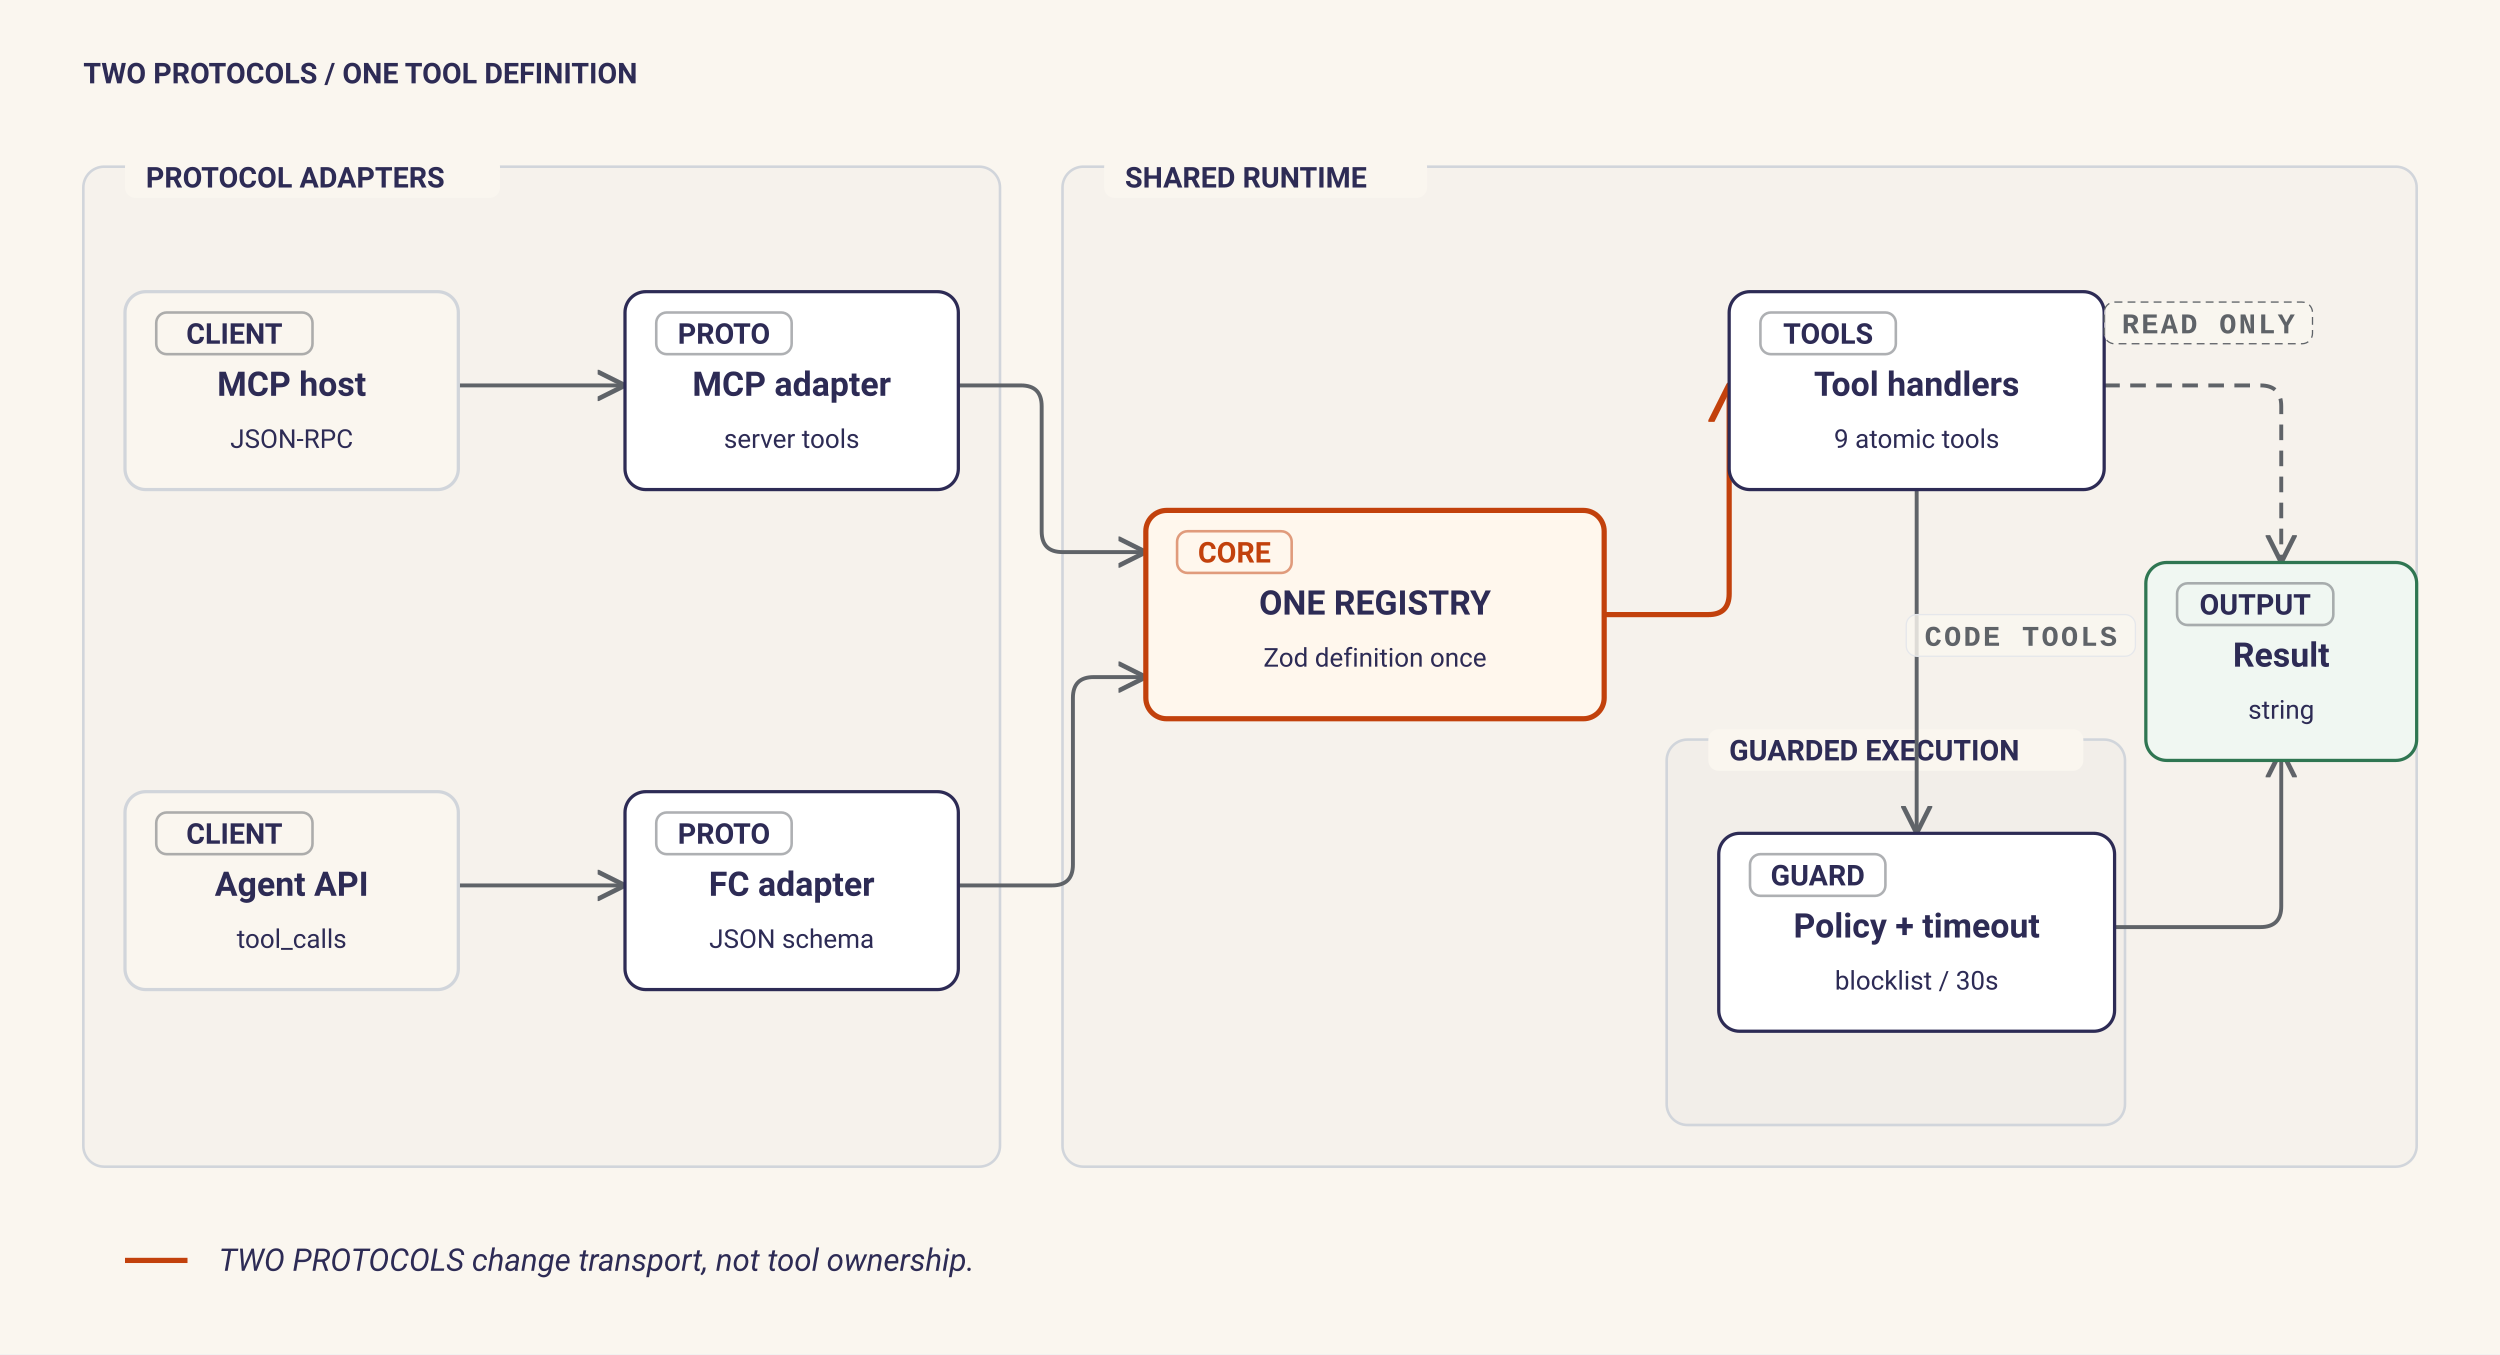
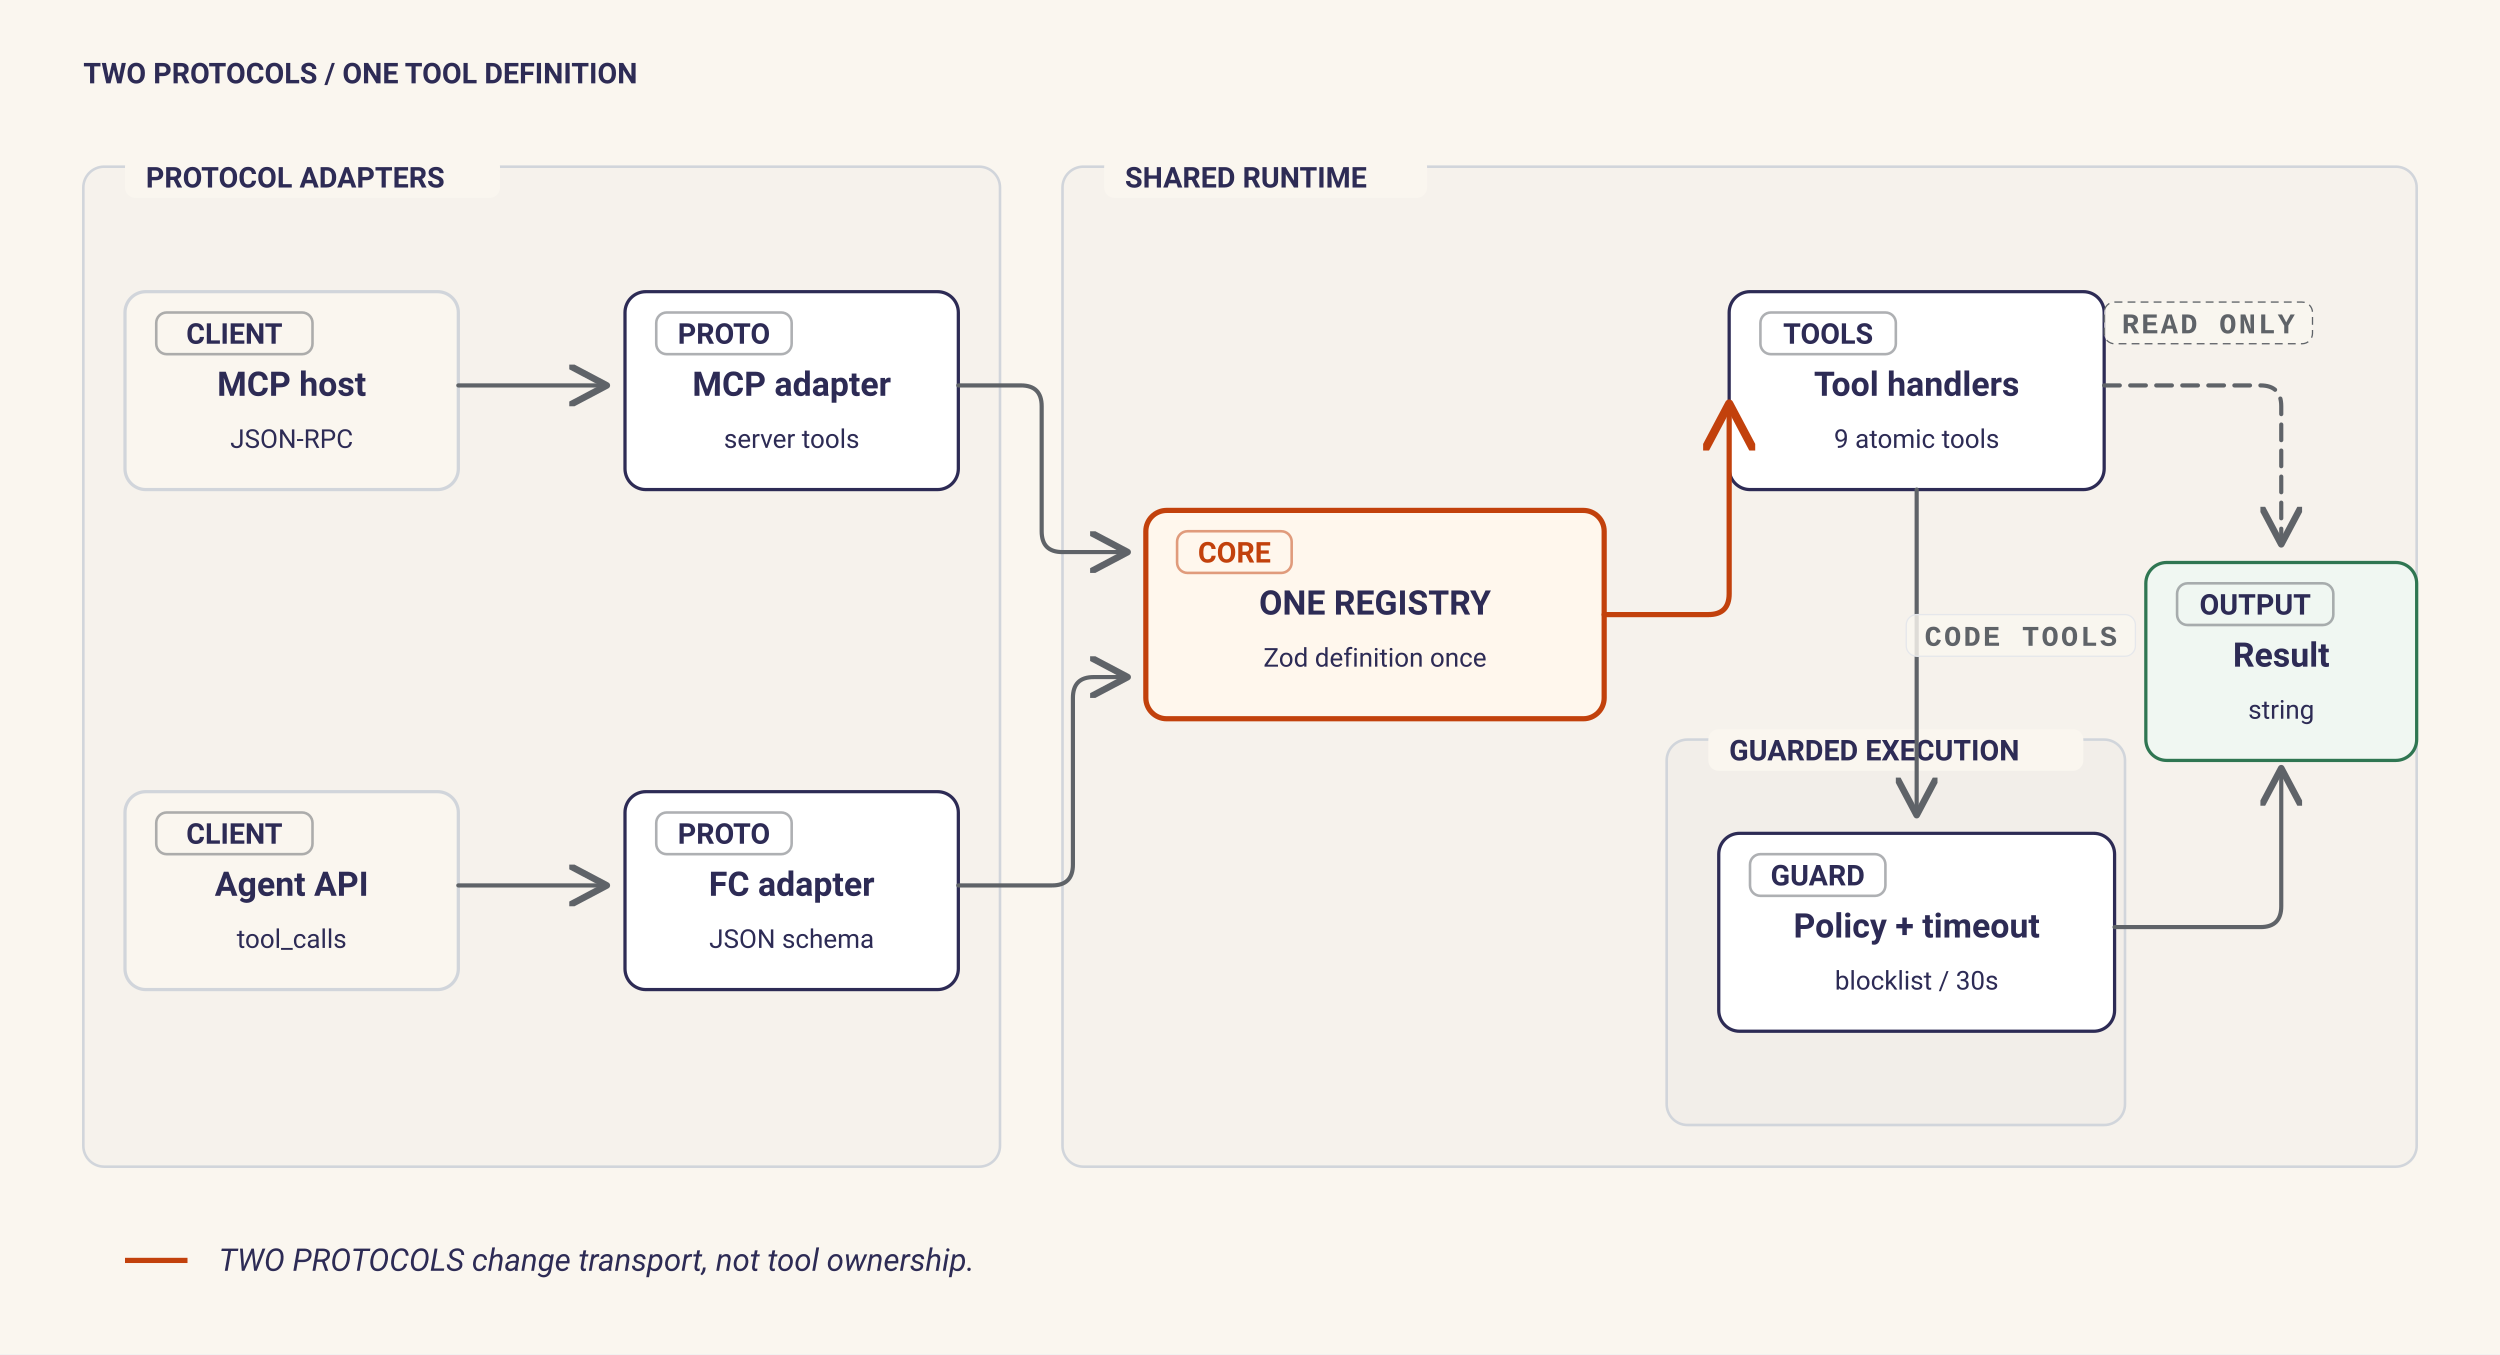
<svg xmlns="http://www.w3.org/2000/svg" class="editorial-diagram editorial-diagram-tool-calling diagram-typography-standard" viewBox="0 0 960 520" width="100%" role="img" aria-labelledby="tool-calling-title tool-calling-desc" preserveAspectRatio="xMidYMid meet">
  <defs>
-     <marker id="tool-calling-arrow-default" markerWidth="8" markerHeight="8" refX="7" refY="4" orient="auto">
-       <path d="M0,0.5 L7,4 L0,7.5" fill="none" stroke="#5f6368" stroke-width="1.2" stroke-linecap="round" stroke-linejoin="round" />
+     <marker id="tool-calling-arrow-default" markerWidth="10" markerHeight="10" refX="9" refY="5" orient="auto-start-reverse">
+       <path d="M0.5,0.5 L9,5 L0.5,9.5" fill="none" stroke="#5f6368" stroke-width="1.6" stroke-linecap="round" stroke-linejoin="round" />
    </marker>
-     <marker id="tool-calling-arrow-accent" markerWidth="8" markerHeight="8" refX="7" refY="4" orient="auto">
-       <path d="M0,0.5 L7,4 L0,7.5" fill="none" stroke="#c2410c" stroke-width="1.2" stroke-linecap="round" stroke-linejoin="round" />
+     <marker id="tool-calling-arrow-accent" markerWidth="10" markerHeight="10" refX="9" refY="5" orient="auto-start-reverse">
+       <path d="M0.5,0.5 L9,5 L0.5,9.5" fill="none" stroke="#c2410c" stroke-width="1.6" stroke-linecap="round" stroke-linejoin="round" />
    </marker>
-     <marker id="tool-calling-arrow-success" markerWidth="8" markerHeight="8" refX="7" refY="4" orient="auto">
-       <path d="M0,0.5 L7,4 L0,7.5" fill="none" stroke="#2f7652" stroke-width="1.2" stroke-linecap="round" stroke-linejoin="round" />
+     <marker id="tool-calling-arrow-success" markerWidth="10" markerHeight="10" refX="9" refY="5" orient="auto-start-reverse">
+       <path d="M0.5,0.5 L9,5 L0.5,9.5" fill="none" stroke="#2f7652" stroke-width="1.6" stroke-linecap="round" stroke-linejoin="round" />
    </marker>
-     <marker id="tool-calling-arrow-danger" markerWidth="8" markerHeight="8" refX="7" refY="4" orient="auto">
-       <path d="M0,0.5 L7,4 L0,7.5" fill="none" stroke="#a34444" stroke-width="1.2" stroke-linecap="round" stroke-linejoin="round" />
+     <marker id="tool-calling-arrow-danger" markerWidth="10" markerHeight="10" refX="9" refY="5" orient="auto-start-reverse">
+       <path d="M0.5,0.5 L9,5 L0.5,9.5" fill="none" stroke="#a34444" stroke-width="1.6" stroke-linecap="round" stroke-linejoin="round" />
    </marker>
  </defs>
  <style>
.editorial-diagram text{font-family:-apple-system,BlinkMacSystemFont,'Segoe UI',Roboto,'Noto Sans SC',sans-serif;fill:#2d2b55;letter-spacing:0}
.zone&gt;rect:first-child{fill:#2d2b55;fill-opacity:.018;stroke:#d1d5db;stroke-width:1}
.zone-label-mask{fill:#faf6ef}
.connector-label rect{fill:#faf6ef;fill-opacity:.82}
.zone-label,.node-tag,.connector-label text,.label-eyebrow{font-family:'SFMono-Regular',Consolas,'Liberation Mono','Noto Sans Mono CJK SC',monospace;font-size:11px;font-weight:600;letter-spacing:.08em;fill:#5f6368}
.lane rect{fill:#faf6ef;stroke:#e5e7eb;stroke-width:1}.lane-tinted rect{fill:#2d2b55;fill-opacity:.018}
.lane line{stroke:#d1d5db;stroke-width:1}.lane-label{font-family:'SFMono-Regular',Consolas,'Liberation Mono','Noto Sans Mono CJK SC',monospace;font-size:11px;font-weight:600;fill:#5f6368;letter-spacing:.06em}
- .connector{fill:none;stroke:#5f6368;stroke-width:1.5}
+ .connector{fill:none;stroke:#5f6368;stroke-width:1.6;stroke-linejoin:round;stroke-linecap:round}
.connector-accent{stroke:#c2410c;stroke-width:2}
.connector-success{stroke:#2f7652}.connector-danger{stroke:#a34444}
.connector-dashed{stroke-dasharray:6 4}
.node-mask,.decision-mask{fill:#faf6ef;stroke:none}
.node-box{fill:#ffffff;stroke:#2d2b55;stroke-width:1.25}
.node-muted .node-box{fill:#faf6ef;stroke:#d1d5db}
.node-store .node-box{fill:#2d2b55;fill-opacity:.045;stroke:#5f6368}
.node-optional .node-box{fill:#faf6ef;stroke:#d1d5db;stroke-dasharray:6 4}
.node-focal .node-box{fill:#fff7ed;stroke:#c2410c;stroke-width:2}
.node-success .node-box{fill:#f0f7f2;stroke:#2f7652}
.node-danger .node-box{fill:#fdf2f2;stroke:#a34444}
.node-tag-box{fill:none;stroke:#5f6368;stroke-opacity:.5}
.node-focal .node-tag-box{stroke:#c2410c}.node-focal .node-tag{fill:#c2410c}
.node-title,.decision-title{font-size:13px;font-weight:650}
.node-subtitle,.decision-subtitle{font-family:'SFMono-Regular',Consolas,'Liberation Mono','Noto Sans Mono CJK SC',monospace;font-size:10px;fill:#5f6368}
.decision-box{fill:#ffffff;stroke:#2d2b55;stroke-width:1.25}
.decision-focal .decision-box{fill:#fff7ed;stroke:#c2410c;stroke-width:2}
.connector-label rect{stroke:#e5e7eb;stroke-width:.5}
.connector-label-accent rect{stroke:#c2410c;stroke-opacity:.45}.connector-label-accent text{fill:#c2410c}
.connector-label-success rect{stroke:#2f7652;stroke-opacity:.45}.connector-label-success text{fill:#2f7652}
.connector-label-danger rect{stroke:#a34444;stroke-opacity:.45}.connector-label-danger text{fill:#a34444}
.connector-label-dashed rect{stroke:#5f6368;stroke-dasharray:3 2}.connector-label-dashed text{fill:#5f6368}
.annotation line{stroke:#c2410c;stroke-width:2}.annotation text{font-size:12px;font-style:italic}
.label-metric{font-family:'SFMono-Regular',Consolas,'Liberation Mono','Noto Sans Mono CJK SC',monospace;font-size:12px;font-weight:600;fill:#c2410c}
.step-header rect{fill:#2d2b55;fill-opacity:.1}.step-header text{font-family:'SFMono-Regular',Consolas,'Liberation Mono','Noto Sans Mono CJK SC',monospace;font-size:11px;font-weight:600;fill:#5f6368}
.step-header .step-label{letter-spacing:.06em}.step-focal rect{fill:#f97316;fill-opacity:.16}.step-focal text{fill:#c2410c}
.diagram-typography-expanded .zone-label,.diagram-typography-expanded .node-tag,.diagram-typography-expanded .connector-label text,.diagram-typography-expanded .label-eyebrow{font-size:12px}
.diagram-typography-expanded .node-title,.diagram-typography-expanded .decision-title{font-size:14px}
.diagram-typography-expanded .node-subtitle,.diagram-typography-expanded .decision-subtitle{font-size:10px}
.diagram-typography-expanded .annotation text{font-size:13px}
</style>
  <rect width="960" height="520" fill="#faf6ef" />
  <g class="zone">
    <rect x="32" y="64" width="352" height="384" rx="8" />
    <rect class="zone-label-mask" x="48" y="60" width="144" height="16" rx="4" />
    <text class="zone-label" x="56" y="72">PROTOCOL ADAPTERS</text>
  </g>
  <g class="zone">
    <rect x="408" y="64" width="520" height="384" rx="8" />
    <rect class="zone-label-mask" x="424" y="60" width="124" height="16" rx="4" />
    <text class="zone-label" x="432" y="72">SHARED RUNTIME</text>
  </g>
  <g class="zone">
    <rect x="640" y="284" width="176" height="148" rx="8" />
    <rect class="zone-label-mask" x="656" y="280" width="144" height="16" rx="4" />
    <text class="zone-label" x="664" y="292">GUARDED EXECUTION</text>
  </g>
-   <path class="connector connector-default" d="M 176 148 L 240 148" marker-end="url(#tool-calling-arrow-default)" />
-   <path class="connector connector-default" d="M 176 340 L 240 340" marker-end="url(#tool-calling-arrow-default)" />
-   <path class="connector connector-default" d="M 368 148 L 392 148 Q 400 148 400 156 L 400 204 Q 400 212 408 212 L 440 212" marker-end="url(#tool-calling-arrow-default)" />
-   <path class="connector connector-default" d="M 368 340 L 404 340 Q 412 340 412 332 L 412 268 Q 412 260 420 260 L 440 260" marker-end="url(#tool-calling-arrow-default)" />
-   <path class="connector connector-accent" d="M 616 236 L 656 236 Q 664 236 664 228 L 664 148" marker-end="url(#tool-calling-arrow-accent)" />
-   <path class="connector connector-default" d="M 736 188 L 736 320" marker-end="url(#tool-calling-arrow-default)" />
-   <path class="connector connector-default" d="M 812 356 L 868 356 Q 876 356 876 348 L 876 288" marker-end="url(#tool-calling-arrow-default)" />
-   <path class="connector connector-dashed" d="M 808 148 L 868 148 Q 876 148 876 156 L 876 216" marker-end="url(#tool-calling-arrow-default)" />
  <g class="node node-muted">
    <rect class="node-mask" x="48" y="112" width="128" height="76" rx="8" />
    <rect class="node-box" x="48" y="112" width="128" height="76" rx="8" />
    <rect class="node-tag-box" x="60" y="120" width="60" height="16" rx="4" />
    <text class="node-tag" x="90" y="132" text-anchor="middle">CLIENT</text>
    <text class="node-title" text-anchor="middle">
      <tspan x="112" y="152">MCP host</tspan>
    </text>
    <text class="node-subtitle" text-anchor="middle">
      <tspan x="112" y="172">JSON-RPC</tspan>
    </text>
  </g>
  <g class="node node-default">
    <rect class="node-mask" x="240" y="112" width="128" height="76" rx="8" />
    <rect class="node-box" x="240" y="112" width="128" height="76" rx="8" />
    <rect class="node-tag-box" x="252" y="120" width="52" height="16" rx="4" />
    <text class="node-tag" x="278" y="132" text-anchor="middle">PROTO</text>
    <text class="node-title" text-anchor="middle">
      <tspan x="304" y="152">MCP adapter</tspan>
    </text>
    <text class="node-subtitle" text-anchor="middle">
      <tspan x="304" y="172">server tools</tspan>
    </text>
  </g>
  <g class="node node-muted">
    <rect class="node-mask" x="48" y="304" width="128" height="76" rx="8" />
    <rect class="node-box" x="48" y="304" width="128" height="76" rx="8" />
    <rect class="node-tag-box" x="60" y="312" width="60" height="16" rx="4" />
    <text class="node-tag" x="90" y="324" text-anchor="middle">CLIENT</text>
    <text class="node-title" text-anchor="middle">
      <tspan x="112" y="344">Agent API</tspan>
    </text>
    <text class="node-subtitle" text-anchor="middle">
      <tspan x="112" y="364">tool_calls</tspan>
    </text>
  </g>
  <g class="node node-default">
    <rect class="node-mask" x="240" y="304" width="128" height="76" rx="8" />
    <rect class="node-box" x="240" y="304" width="128" height="76" rx="8" />
    <rect class="node-tag-box" x="252" y="312" width="52" height="16" rx="4" />
    <text class="node-tag" x="278" y="324" text-anchor="middle">PROTO</text>
    <text class="node-title" text-anchor="middle">
      <tspan x="304" y="344">FC adapter</tspan>
    </text>
    <text class="node-subtitle" text-anchor="middle">
      <tspan x="304" y="364">JSON schema</tspan>
    </text>
  </g>
  <g class="node node-focal">
    <rect class="node-mask" x="440" y="196" width="176" height="80" rx="8" />
    <rect class="node-box" x="440" y="196" width="176" height="80" rx="8" />
    <rect class="node-tag-box" x="452" y="204" width="44" height="16" rx="4" />
    <text class="node-tag" x="474" y="216" text-anchor="middle">CORE</text>
    <text class="node-title" text-anchor="middle">
      <tspan x="528" y="236">ONE REGISTRY</tspan>
    </text>
    <text class="node-subtitle" text-anchor="middle">
      <tspan x="528" y="256">Zod definition once</tspan>
    </text>
  </g>
  <g class="node node-default">
    <rect class="node-mask" x="664" y="112" width="144" height="76" rx="8" />
    <rect class="node-box" x="664" y="112" width="144" height="76" rx="8" />
    <rect class="node-tag-box" x="676" y="120" width="52" height="16" rx="4" />
    <text class="node-tag" x="702" y="132" text-anchor="middle">TOOLS</text>
    <text class="node-title" text-anchor="middle">
      <tspan x="736" y="152">Tool handlers</tspan>
    </text>
    <text class="node-subtitle" text-anchor="middle">
      <tspan x="736" y="172">9 atomic tools</tspan>
    </text>
  </g>
  <g class="node node-default">
    <rect class="node-mask" x="660" y="320" width="152" height="76" rx="8" />
    <rect class="node-box" x="660" y="320" width="152" height="76" rx="8" />
    <rect class="node-tag-box" x="672" y="328" width="52" height="16" rx="4" />
    <text class="node-tag" x="698" y="340" text-anchor="middle">GUARD</text>
    <text class="node-title" text-anchor="middle">
      <tspan x="736" y="360">Policy + timeout</tspan>
    </text>
    <text class="node-subtitle" text-anchor="middle">
      <tspan x="736" y="380">blocklist / 30s</tspan>
    </text>
  </g>
  <g class="node node-success">
    <rect class="node-mask" x="824" y="216" width="104" height="76" rx="8" />
    <rect class="node-box" x="824" y="216" width="104" height="76" rx="8" />
    <rect class="node-tag-box" x="836" y="224" width="60" height="16" rx="4" />
    <text class="node-tag" x="866" y="236" text-anchor="middle">OUTPUT</text>
    <text class="node-title" text-anchor="middle">
      <tspan x="876" y="256">Result</tspan>
    </text>
    <text class="node-subtitle" text-anchor="middle">
      <tspan x="876" y="276">string</tspan>
    </text>
  </g>
+   <path class="connector connector-default" d="M 176 148 L 233 148" marker-end="url(#tool-calling-arrow-default)" />
+   <path class="connector connector-default" d="M 176 340 L 233 340" marker-end="url(#tool-calling-arrow-default)" />
+   <path class="connector connector-default" d="M 368 148 L 392 148 Q 400 148 400 156 L 400 204 Q 400 212 408 212 L 433 212" marker-end="url(#tool-calling-arrow-default)" />
+   <path class="connector connector-default" d="M 368 340 L 404 340 Q 412 340 412 332 L 412 268 Q 412 260 420 260 L 433 260" marker-end="url(#tool-calling-arrow-default)" />
+   <path class="connector connector-accent" d="M 616 236 L 656 236 Q 664 236 664 228 L 664 155" marker-end="url(#tool-calling-arrow-accent)" />
+   <path class="connector connector-default" d="M 736 188 L 736 313" marker-end="url(#tool-calling-arrow-default)" />
+   <path class="connector connector-default" d="M 812 356 L 868 356 Q 876 356 876 348 L 876 295" marker-end="url(#tool-calling-arrow-default)" />
+   <path class="connector connector-dashed" d="M 808 148 L 868 148 Q 876 148 876 156 L 876 209" marker-end="url(#tool-calling-arrow-default)" />
  <text class="label label-eyebrow" x="32" y="32" text-anchor="start">TWO PROTOCOLS / ONE TOOL DEFINITION</text>
  <g class="connector-label connector-label-default">
    <rect x="732" y="236" width="88" height="16" rx="4" />
    <text x="776" y="248" text-anchor="middle">CODE TOOLS</text>
  </g>
  <g class="connector-label connector-label-dashed">
    <rect x="808" y="116" width="80" height="16" rx="4" />
    <text x="848" y="128" text-anchor="middle">READ ONLY</text>
  </g>
  <g class="annotation">
    <line x1="48" y1="484" x2="72" y2="484" />
    <text x="84" y="488">TWO PROTOCOLS change transport, not tool ownership.</text>
  </g>
</svg>
